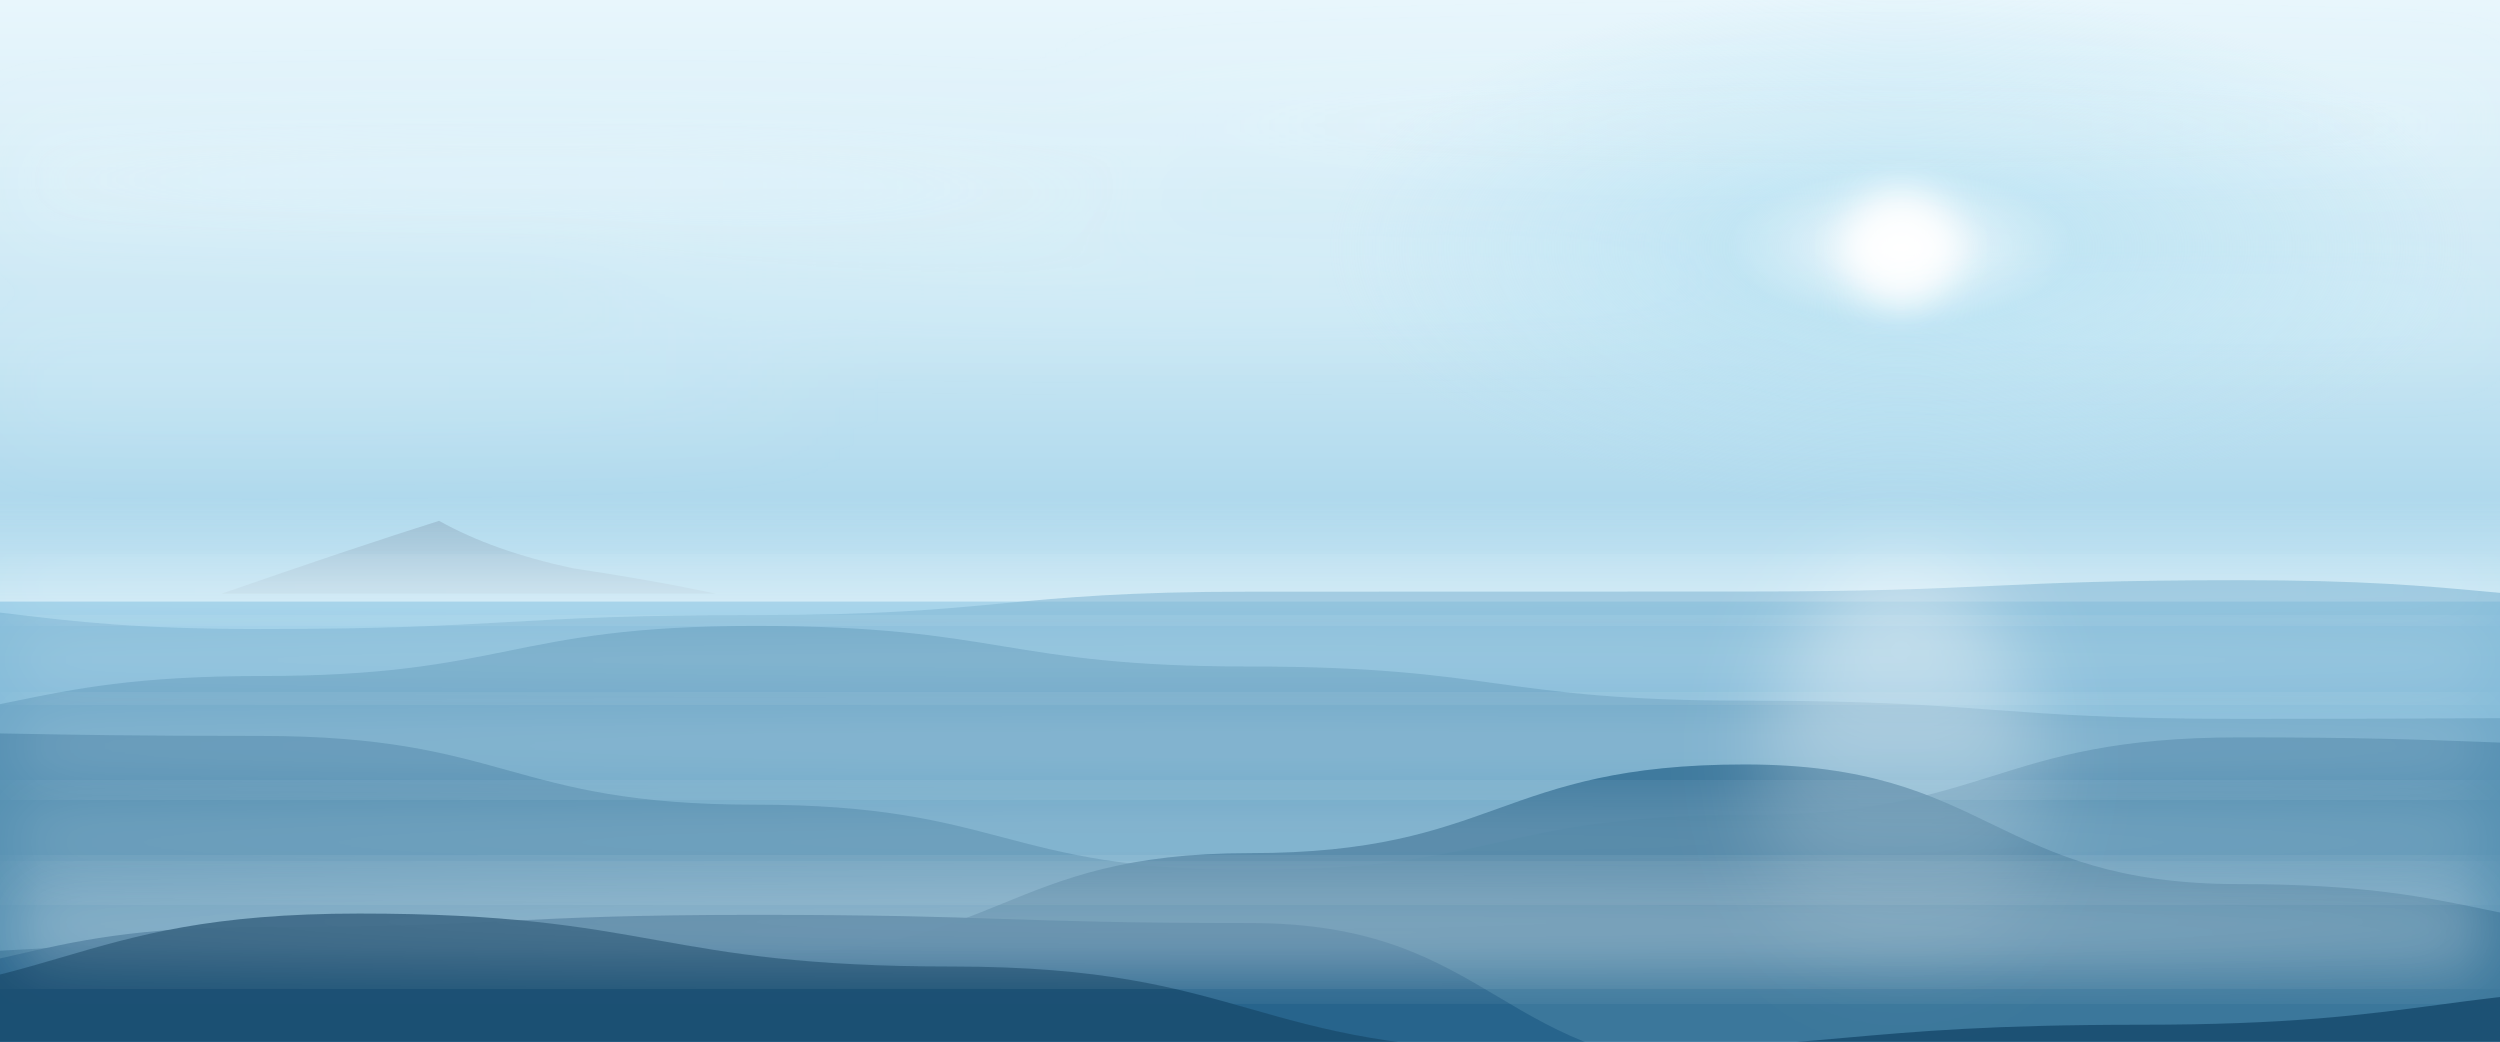
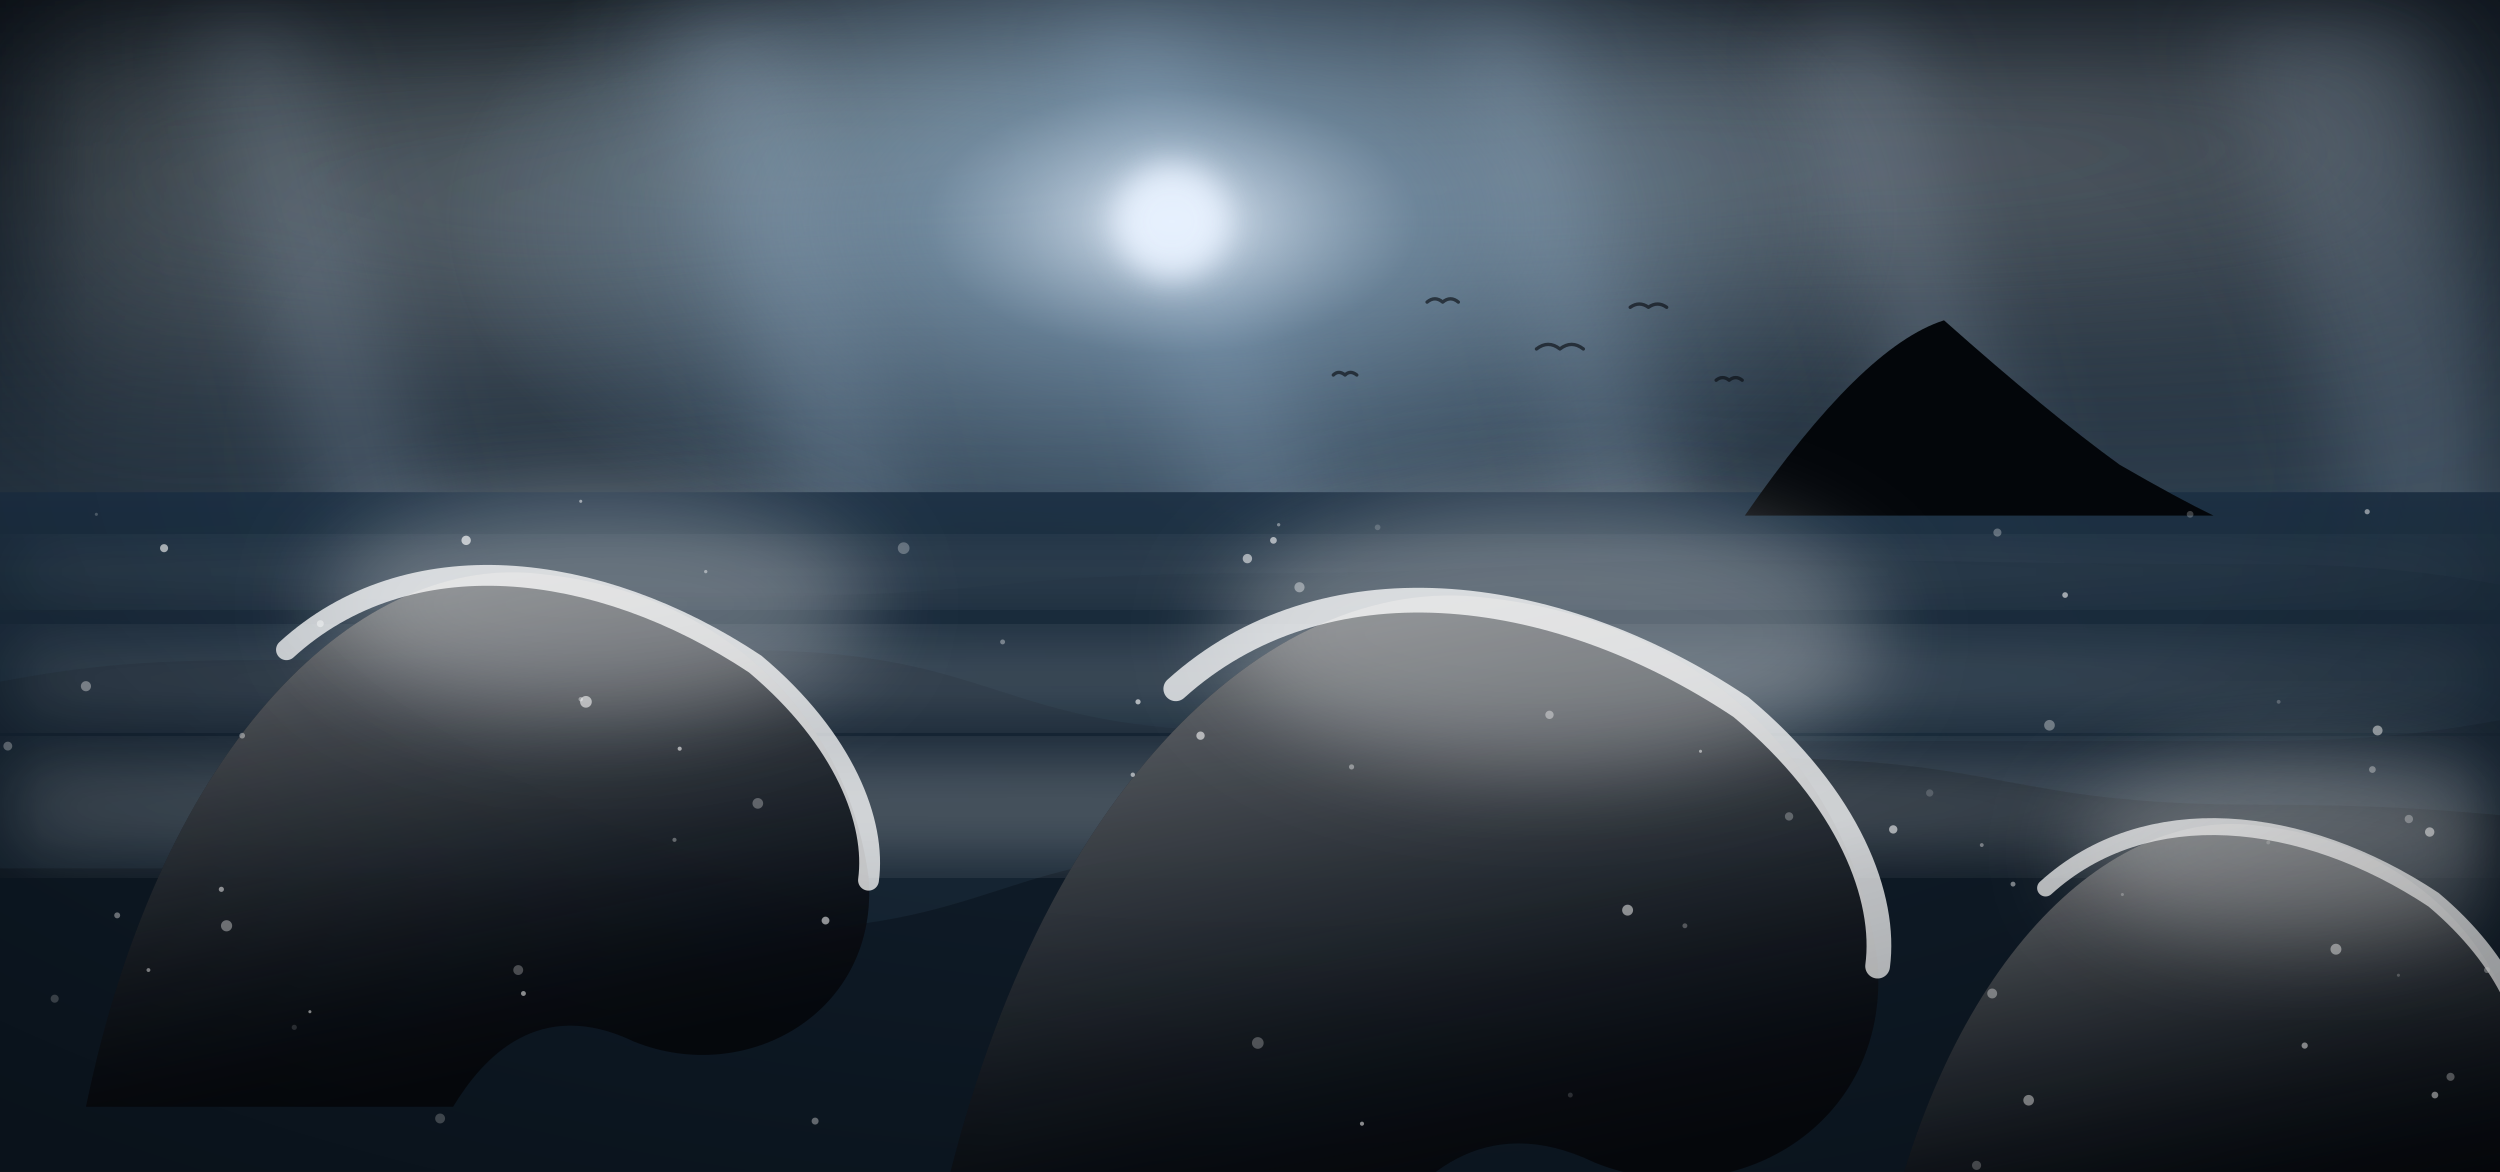
- <svg xmlns="http://www.w3.org/2000/svg" viewBox="0 0 1920 800" preserveAspectRatio="xMidYMid slice">
+ <svg xmlns="http://www.w3.org/2000/svg" viewBox="0 0 1920 900" preserveAspectRatio="xMidYMid slice">
  <defs>
-     <linearGradient id="sky" x1="0" y1="0" x2="0" y2="1">
-       <stop offset="0%" stop-color="#e8f6fc" />
-       <stop offset="32%" stop-color="#c9e7f4" />
-       <stop offset="58%" stop-color="#9fd0e8" />
-       <stop offset="80%" stop-color="#82bcdc" />
-       <stop offset="100%" stop-color="#74aed2" />
+     <linearGradient id="sky" x1="0" y1="0" x2="0.1" y2="1">
+       <stop offset="0%" stop-color="#0a1018" />
+       <stop offset="24%" stop-color="#16222e" />
+       <stop offset="50%" stop-color="#2b3b4a" />
+       <stop offset="72%" stop-color="#4a5a66" />
+       <stop offset="100%" stop-color="#7d8a92" />
    </linearGradient>
    <linearGradient id="sea" x1="0" y1="0" x2="0" y2="1">
-       <stop offset="0%" stop-color="#7fb8d6" />
-       <stop offset="100%" stop-color="#1f5c84" />
+       <stop offset="0%" stop-color="#1b2f42" />
+       <stop offset="100%" stop-color="#05090f" />
    </linearGradient>
    <radialGradient id="glow" cx="50%" cy="50%" r="50%">
-       <stop offset="0%" stop-color="#ffffff" stop-opacity="0.95" />
-       <stop offset="30%" stop-color="#b4e0f2" stop-opacity="0.6" />
-       <stop offset="100%" stop-color="#b4e0f2" stop-opacity="0" />
+       <stop offset="0%" stop-color="#e8f2ff" stop-opacity="0.92" />
+       <stop offset="34%" stop-color="#8fb4d4" stop-opacity="0.5" />
+       <stop offset="100%" stop-color="#8fb4d4" stop-opacity="0" />
    </radialGradient>
-     <linearGradient id="reflect" x1="0" y1="0" x2="0" y2="1">
-       <stop offset="0%" stop-color="#ffffff" stop-opacity="0.55" />
-       <stop offset="55%" stop-color="#ffffff" stop-opacity="0.2" />
-       <stop offset="100%" stop-color="#ffffff" stop-opacity="0" />
+     <linearGradient id="through" x1="0" y1="0" x2="0.3" y2="1">
+       <stop offset="0%" stop-color="#ffffff" stop-opacity="0.9" />
+       <stop offset="60%" stop-color="#6b7884" stop-opacity="0.5" />
+       <stop offset="100%" stop-color="#1b2f42" stop-opacity="0" />
    </linearGradient>
-     <linearGradient id="haze" x1="0" y1="0" x2="0" y2="1">
-       <stop offset="0%" stop-color="#ddf1f9" stop-opacity="0" />
-       <stop offset="100%" stop-color="#ddf1f9" stop-opacity="0.75" />
-     </linearGradient>
-     <filter id="soft" x="-25%" y="-25%" width="150%" height="150%">
-       <feGaussianBlur stdDeviation="14" />
+     <filter id="b1" x="-30%" y="-30%" width="160%" height="160%">
+       <feGaussianBlur stdDeviation="12" />
    </filter>
-     <filter id="softer" x="-35%" y="-35%" width="170%" height="170%">
+     <filter id="b2" x="-40%" y="-40%" width="180%" height="180%">
      <feGaussianBlur stdDeviation="34" />
    </filter>
+     <filter id="b3" x="-50%" y="-50%" width="200%" height="200%">
+       <feGaussianBlur stdDeviation="70" />
+     </filter>
  </defs>
-   <rect width="1920" height="800" fill="url(#sky)" />
-   <ellipse cx="1460" cy="190" rx="440" ry="200" fill="url(#glow)" />
-   <circle cx="1460" cy="190" r="44" fill="#ffffff" opacity="0.92" filter="url(#soft)" />
-   <g filter="url(#softer)">
-     <ellipse cx="400" cy="138" rx="500" ry="24" fill="#f1fafd" opacity="0.46" />
-     <ellipse cx="1420" cy="96" rx="580" ry="20" fill="#f1fafd" opacity="0.38" />
-     <ellipse cx="900" cy="214" rx="460" ry="16" fill="#f1fafd" opacity="0.3" />
-     <ellipse cx="1720" cy="236" rx="360" ry="13" fill="#f1fafd" opacity="0.26" />
-     <ellipse cx="200" cy="296" rx="430" ry="17" fill="#f1fafd" opacity="0.2" />
+   <rect width="1920" height="900" fill="url(#sky)" />
+   <g filter="url(#b3)">
+     <ellipse cx="300" cy="96" rx="620" ry="130" fill="#586166" opacity="0.72" />
+     <ellipse cx="1180" cy="62" rx="700" ry="150" fill="#5f696f" opacity="0.62" />
+     <ellipse cx="780" cy="176" rx="560" ry="96" fill="#69747b" opacity="0.5" />
+     <ellipse cx="1620" cy="150" rx="480" ry="110" fill="#646e75" opacity="0.44" />
+     <ellipse cx="140" cy="230" rx="420" ry="78" fill="#707c83" opacity="0.34" />
  </g>
-   <path d="M170 456 Q274.5 419.76 337.2 400 Q379.0 423.4 439.8 436.4 Q502.5 445.76 550 456 Z" fill="#7d9cb4" opacity="0.5" />
-   <rect x="0" y="382" width="1920" height="80" fill="url(#haze)" />
-   <path d="M-180.0 460.2 C10.0 460.2 10.0 483.1 200.0 483.1 C390.0 483.1 390.0 472.4 580.0 472.4 C770.0 472.4 770.0 454.4 960.0 454.4 C1150.0 454.4 1150.0 454.3 1340.0 454.3 C1530.0 454.3 1530.0 445.6 1720.0 445.6 C1910.0 445.6 1910.0 463.2 2100.0 463.2 L2100.0 860.0 L-180.0 860.0 Z" fill="#7ab3d2" opacity="0.62" />
-   <ellipse cx="960.0" cy="453" rx="1498" ry="16" fill="#ffffff" opacity="0.34" filter="url(#softer)" />
-   <path d="M-180.0 558.3 C10.0 558.3 10.0 519.2 200.0 519.2 C390.0 519.2 390.0 480.7 580.0 480.7 C770.0 480.7 770.0 511.9 960.0 511.9 C1150.0 511.9 1150.0 538.1 1340.0 538.1 C1530.0 538.1 1530.0 552.1 1720.0 552.1 C1910.0 552.1 1910.0 551.1 2100.0 551.1 L2100.0 860.0 L-180.0 860.0 Z" fill="#66a0c1" opacity="0.74" />
-   <ellipse cx="960.0" cy="507" rx="1498" ry="20" fill="#ffffff" opacity="0.30" filter="url(#softer)" />
-   <path d="M-180.0 561.7 C10.0 561.7 10.0 565.2 200.0 565.2 C390.0 565.2 390.0 618.0 580.0 618.0 C770.0 618.0 770.0 668.1 960.0 668.1 C1150.0 668.1 1150.0 625.9 1340.0 625.9 C1530.0 625.9 1530.0 566.3 1720.0 566.3 C1910.0 566.3 1910.0 573.6 2100.0 573.6 L2100.0 860.0 L-180.0 860.0 Z" fill="#4f8aad" opacity="0.83" />
-   <ellipse cx="960.0" cy="573" rx="1498" ry="24" fill="#ffffff" opacity="0.28" filter="url(#softer)" />
-   <path d="M-180.0 735.0 C10.0 735.0 10.0 724.2 200.0 724.2 C390.0 724.2 390.0 732.6 580.0 732.6 C770.0 732.6 770.0 655.2 960.0 655.2 C1150.0 655.2 1150.0 587.1 1340.0 587.1 C1530.0 587.1 1530.0 679.0 1720.0 679.0 C1910.0 679.0 1910.0 718.5 2100.0 718.5 L2100.0 860.0 L-180.0 860.0 Z" fill="#387499" opacity="0.9" />
-   <ellipse cx="960.0" cy="647" rx="1498" ry="28" fill="#ffffff" opacity="0.26" filter="url(#softer)" />
-   <path d="M-180.0 755.7 C10.0 755.7 10.0 711.9 200.0 711.9 C390.0 711.9 390.0 702.6 580.0 702.6 C770.0 702.6 770.0 708.9 960.0 708.9 C1150.0 708.9 1150.0 821.6 1340.0 821.6 C1530.0 821.6 1530.0 860.1 1720.0 860.1 C1910.0 860.1 1910.0 776.9 2100.0 776.9 L2100.0 860.0 L-180.0 860.0 Z" fill="#27638b" opacity="0.96" />
-   <ellipse cx="960.0" cy="716" rx="1498" ry="32" fill="#ffffff" opacity="0.24" filter="url(#softer)" />
-   <ellipse cx="1460" cy="602" rx="105" ry="165" fill="url(#reflect)" filter="url(#softer)" />
-   <path d="M-180.0 768.5 C48.0 768.5 48.0 701.6 276.0 701.6 C504.0 701.6 504.0 742.3 732.0 742.3 C960.0 742.3 960.0 807.2 1188.0 807.2 C1416.0 807.2 1416.0 787.0 1644.0 787.0 C1872.0 787.0 1872.0 756.6 2100.0 756.6 L2100.0 860.0 L-180.0 860.0 Z" fill="#1b4f72" opacity="0.94" />
-   <ellipse cx="960.0" cy="708" rx="1382" ry="30" fill="#ffffff" opacity="0.30" filter="url(#softer)" />
+   <g filter="url(#b2)" opacity="0.5">
+     <rect x="223" y="-140" width="76" height="855" fill="#b6cee3" opacity="0.4" transform="rotate(-15 223 300)" />
+     <rect x="585" y="-140" width="86" height="855" fill="#b6cee3" opacity="0.4" transform="rotate(-15 585 300)" />
+     <rect x="899" y="-140" width="84" height="855" fill="#b6cee3" opacity="0.4" transform="rotate(-15 899 300)" />
+     <rect x="1189" y="-140" width="68" height="855" fill="#b6cee3" opacity="0.4" transform="rotate(-15 1189 300)" />
+     <rect x="1447" y="-140" width="84" height="855" fill="#b6cee3" opacity="0.4" transform="rotate(-15 1447 300)" />
+     <rect x="1785" y="-140" width="140" height="855" fill="#b6cee3" opacity="0.4" transform="rotate(-15 1785 300)" />
+   </g>
+   <ellipse cx="900" cy="170" rx="560" ry="300" fill="url(#glow)" />
+   <circle cx="900" cy="170" r="44" fill="#e8f2ff" opacity="0.9" filter="url(#b1)" />
+   <rect x="0" y="378" width="1920" height="540" fill="url(#sea)" opacity="0.9" />
+   <g fill="#03060a">
+     <path d="M1340 396 Q1430.0 266 1493.0 246 Q1574.0 318 1628.0 357 Q1673.0 383 1700 396 Z" />
+   </g>
+   <path d="M-200.0 452.4 C-6.7 452.4 -6.7 479.3 186.7 479.3 C380.0 479.3 380.0 458.0 573.3 458.0 C766.7 458.0 766.7 440.3 960.0 440.3 C1153.3 440.3 1153.3 430.2 1346.7 430.2 C1540.0 430.2 1540.0 433.3 1733.3 433.3 C1926.7 433.3 1926.7 467.2 2120.0 467.2 L2120.0 980.0 L-200.0 980.0 Z" fill="#182a3b" opacity="0.66" />
+   <ellipse cx="806" cy="439" rx="1190" ry="16" fill="#ffffff" opacity="0.20" filter="url(#b2)" />
+   <path d="M-200.0 542.4 C-6.7 542.4 -6.7 507.0 186.7 507.0 C380.0 507.0 380.0 499.4 573.3 499.4 C766.7 499.4 766.7 561.4 960.0 561.4 C1153.3 561.4 1153.3 569.2 1346.7 569.2 C1540.0 569.2 1540.0 569.1 1733.3 569.1 C1926.7 569.1 1926.7 534.7 2120.0 534.7 L2120.0 980.0 L-200.0 980.0 Z" fill="#142231" opacity="0.78" />
+   <ellipse cx="806" cy="521" rx="1190" ry="23" fill="#ffffff" opacity="0.26" filter="url(#b2)" />
+   <path d="M-200.0 666.7 C-6.7 666.7 -6.7 667.0 186.7 667.0 C380.0 667.0 380.0 714.8 573.3 714.8 C766.7 714.8 766.7 652.7 960.0 652.7 C1153.3 652.7 1153.3 582.1 1346.7 582.1 C1540.0 582.1 1540.0 618.0 1733.3 618.0 C1926.7 618.0 1926.7 635.3 2120.0 635.3 L2120.0 980.0 L-200.0 980.0 Z" fill="#0e1924" opacity="0.88" />
+   <ellipse cx="806" cy="620" rx="1190" ry="30" fill="#ffffff" opacity="0.32" filter="url(#b2)" />
+   <path d="M66 850 C124 568 278 423 417 441 C551 455 649 545 667 673 C676 777 574 835 487 800 C414 765 371 812 348 850 Z" fill="#05080e" opacity="0.96" />
+   <path d="M66 850 C124 568 278 423 417 441 C551 455 649 545 667 673 C676 777 574 835 487 800 C414 765 371 812 348 850 Z" fill="url(#through)" opacity="0.55" />
+   <path d="M220 499 C313 414 458 429 580 510 C649 568 673 632 667 676" fill="none" stroke="#ffffff" stroke-width="16" stroke-linecap="round" opacity="0.75" />
+   <ellipse cx="458" cy="464" rx="209" ry="87" fill="#ffffff" opacity="0.3" filter="url(#b2)" />
+   <path d="M718 952 C788 613 973 438 1141 459 C1302 476 1421 585 1442 739 C1452 865 1330 935 1225 893 C1138 851 1085 907 1057 952 Z" fill="#05080e" opacity="0.96" />
+   <path d="M718 952 C788 613 973 438 1141 459 C1302 476 1421 585 1442 739 C1452 865 1330 935 1225 893 C1138 851 1085 907 1057 952 Z" fill="url(#through)" opacity="0.55" />
+   <path d="M903 529 C1015 428 1190 445 1337 543 C1421 613 1449 690 1442 742" fill="none" stroke="#ffffff" stroke-width="19" stroke-linecap="round" opacity="0.75" />
+   <ellipse cx="1190" cy="487" rx="252" ry="105" fill="#ffffff" opacity="0.3" filter="url(#b2)" />
+   <path d="M1444 972 C1492 739 1619 619 1734 634 C1845 646 1926 720 1941 826 C1948 912 1864 960 1792 931 C1732 902 1696 941 1677 972 Z" fill="#05080e" opacity="0.96" />
+   <path d="M1444 972 C1492 739 1619 619 1734 634 C1845 646 1926 720 1941 826 C1948 912 1864 960 1792 931 C1732 902 1696 941 1677 972 Z" fill="url(#through)" opacity="0.55" />
+   <path d="M1571 682 C1648 612 1768 624 1869 691 C1926 739 1946 792 1941 828" fill="none" stroke="#ffffff" stroke-width="13" stroke-linecap="round" opacity="0.75" />
+   <ellipse cx="1768" cy="653" rx="173" ry="72" fill="#ffffff" opacity="0.3" filter="url(#b2)" />
+   <g fill="#ffffff">
+     <circle cx="1038" cy="589" r="2.0" opacity="0.39" />
+     <circle cx="1306" cy="577" r="1.2" opacity="0.51" />
+     <circle cx="358" cy="415" r="3.6" opacity="0.65" />
+     <circle cx="1522" cy="649" r="1.5" opacity="0.39" />
+     <circle cx="958" cy="429" r="3.6" opacity="0.55" />
+     <circle cx="1866" cy="639" r="3.6" opacity="0.60" />
+     <circle cx="1046" cy="863" r="1.6" opacity="0.62" />
+     <circle cx="1826" cy="561" r="3.8" opacity="0.53" />
+     <circle cx="1518" cy="895" r="3.5" opacity="0.30" />
+     <circle cx="634" cy="707" r="3.0" opacity="0.57" />
+     <circle cx="582" cy="617" r="4.1" opacity="0.29" />
+     <circle cx="978" cy="415" r="2.6" opacity="0.58" />
+     <circle cx="542" cy="439" r="1.3" opacity="0.44" />
+     <circle cx="42" cy="767" r="3.1" opacity="0.24" />
+     <circle cx="1910" cy="745" r="2.3" opacity="0.39" />
+     <circle cx="1794" cy="729" r="4.2" opacity="0.55" />
+     <circle cx="1742" cy="647" r="1.5" opacity="0.23" />
+     <circle cx="1882" cy="827" r="3.1" opacity="0.39" />
+     <circle cx="1190" cy="549" r="3.2" opacity="0.39" />
+     <circle cx="1842" cy="749" r="1.2" opacity="0.27" />
+     <circle cx="1534" cy="409" r="3.1" opacity="0.30" />
+     <circle cx="522" cy="575" r="1.6" opacity="0.57" />
+     <circle cx="982" cy="403" r="1.3" opacity="0.39" />
+     <circle cx="226" cy="789" r="2.0" opacity="0.17" />
+     <circle cx="174" cy="711" r="4.3" opacity="0.44" />
+     <circle cx="186" cy="565" r="2.2" opacity="0.43" />
+     <circle cx="518" cy="645" r="1.6" opacity="0.33" />
+     <circle cx="1682" cy="395" r="2.6" opacity="0.23" />
+     <circle cx="1630" cy="687" r="1.2" opacity="0.29" />
+     <circle cx="874" cy="539" r="2.0" opacity="0.62" />
+     <circle cx="694" cy="421" r="4.5" opacity="0.27" />
+     <circle cx="66" cy="527" r="3.9" opacity="0.41" />
+     <circle cx="1294" cy="711" r="1.9" opacity="0.27" />
+     <circle cx="922" cy="565" r="3.2" opacity="0.58" />
+     <circle cx="870" cy="595" r="1.7" opacity="0.55" />
+     <circle cx="626" cy="861" r="2.7" opacity="0.43" />
+     <circle cx="446" cy="537" r="1.7" opacity="0.39" />
+     <circle cx="1482" cy="609" r="2.8" opacity="0.17" />
+     <circle cx="1558" cy="845" r="4.1" opacity="0.53" />
+     <circle cx="1058" cy="405" r="2.2" opacity="0.18" />
+     <circle cx="238" cy="777" r="1.2" opacity="0.60" />
+     <circle cx="1530" cy="763" r="3.8" opacity="0.43" />
+     <circle cx="966" cy="801" r="4.5" opacity="0.29" />
+     <circle cx="338" cy="859" r="3.8" opacity="0.27" />
+     <circle cx="1822" cy="591" r="2.6" opacity="0.39" />
+     <circle cx="170" cy="683" r="2.0" opacity="0.58" />
+     <circle cx="246" cy="479" r="2.7" opacity="0.41" />
+     <circle cx="770" cy="493" r="1.9" opacity="0.36" />
+     <circle cx="1870" cy="841" r="2.6" opacity="0.62" />
+     <circle cx="90" cy="703" r="2.3" opacity="0.46" />
+     <circle cx="1574" cy="557" r="4.1" opacity="0.34" />
+     <circle cx="1586" cy="457" r="2.2" opacity="0.57" />
+     <circle cx="126" cy="421" r="3.1" opacity="0.62" />
+     <circle cx="1546" cy="679" r="1.9" opacity="0.48" />
+     <circle cx="1750" cy="539" r="1.5" opacity="0.24" />
+     <circle cx="1250" cy="699" r="4.2" opacity="0.51" />
+     <circle cx="1454" cy="637" r="3.2" opacity="0.58" />
+     <circle cx="1850" cy="629" r="3.2" opacity="0.36" />
+     <circle cx="6" cy="573" r="3.4" opacity="0.33" />
+     <circle cx="402" cy="763" r="1.9" opacity="0.60" />
+     <circle cx="1374" cy="627" r="3.2" opacity="0.27" />
+     <circle cx="1770" cy="803" r="2.4" opacity="0.62" />
+     <circle cx="1206" cy="841" r="1.9" opacity="0.17" />
+     <circle cx="450" cy="539" r="4.5" opacity="0.57" />
+     <circle cx="398" cy="745" r="3.8" opacity="0.29" />
+     <circle cx="1818" cy="393" r="2.0" opacity="0.51" />
+     <circle cx="998" cy="451" r="3.9" opacity="0.39" />
+     <circle cx="114" cy="745" r="1.5" opacity="0.55" />
+     <circle cx="446" cy="385" r="1.2" opacity="0.51" />
+     <circle cx="74" cy="395" r="1.2" opacity="0.23" />
+   </g>
+   <g fill="none" stroke="#06090e" stroke-width="2.6" stroke-linecap="round" opacity="0.62">
+     <path d="M1180 268 q9 -7 18 0 M1198 268 q9 -7 18 0" />
+     <path d="M1252 236 q7 -5 14 0 M1266 236 q7 -5 14 0" />
+     <path d="M1096 232 q6 -5 12 0 M1108 232 q6 -5 12 0" />
+     <path d="M1318 292 q5 -4 10 0 M1328 292 q5 -4 10 0" />
+     <path d="M1024 288 q4 -4 9 0 M1033 288 q4 -4 9 0" />
+   </g>
+   <radialGradient id="vig" cx="50%" cy="38%" r="76%">
+     <stop offset="52%" stop-color="#000" stop-opacity="0" />
+     <stop offset="100%" stop-color="#000" stop-opacity="0.3" />
+   </radialGradient>
+   <rect width="1920" height="900" fill="url(#vig)" />
</svg>
